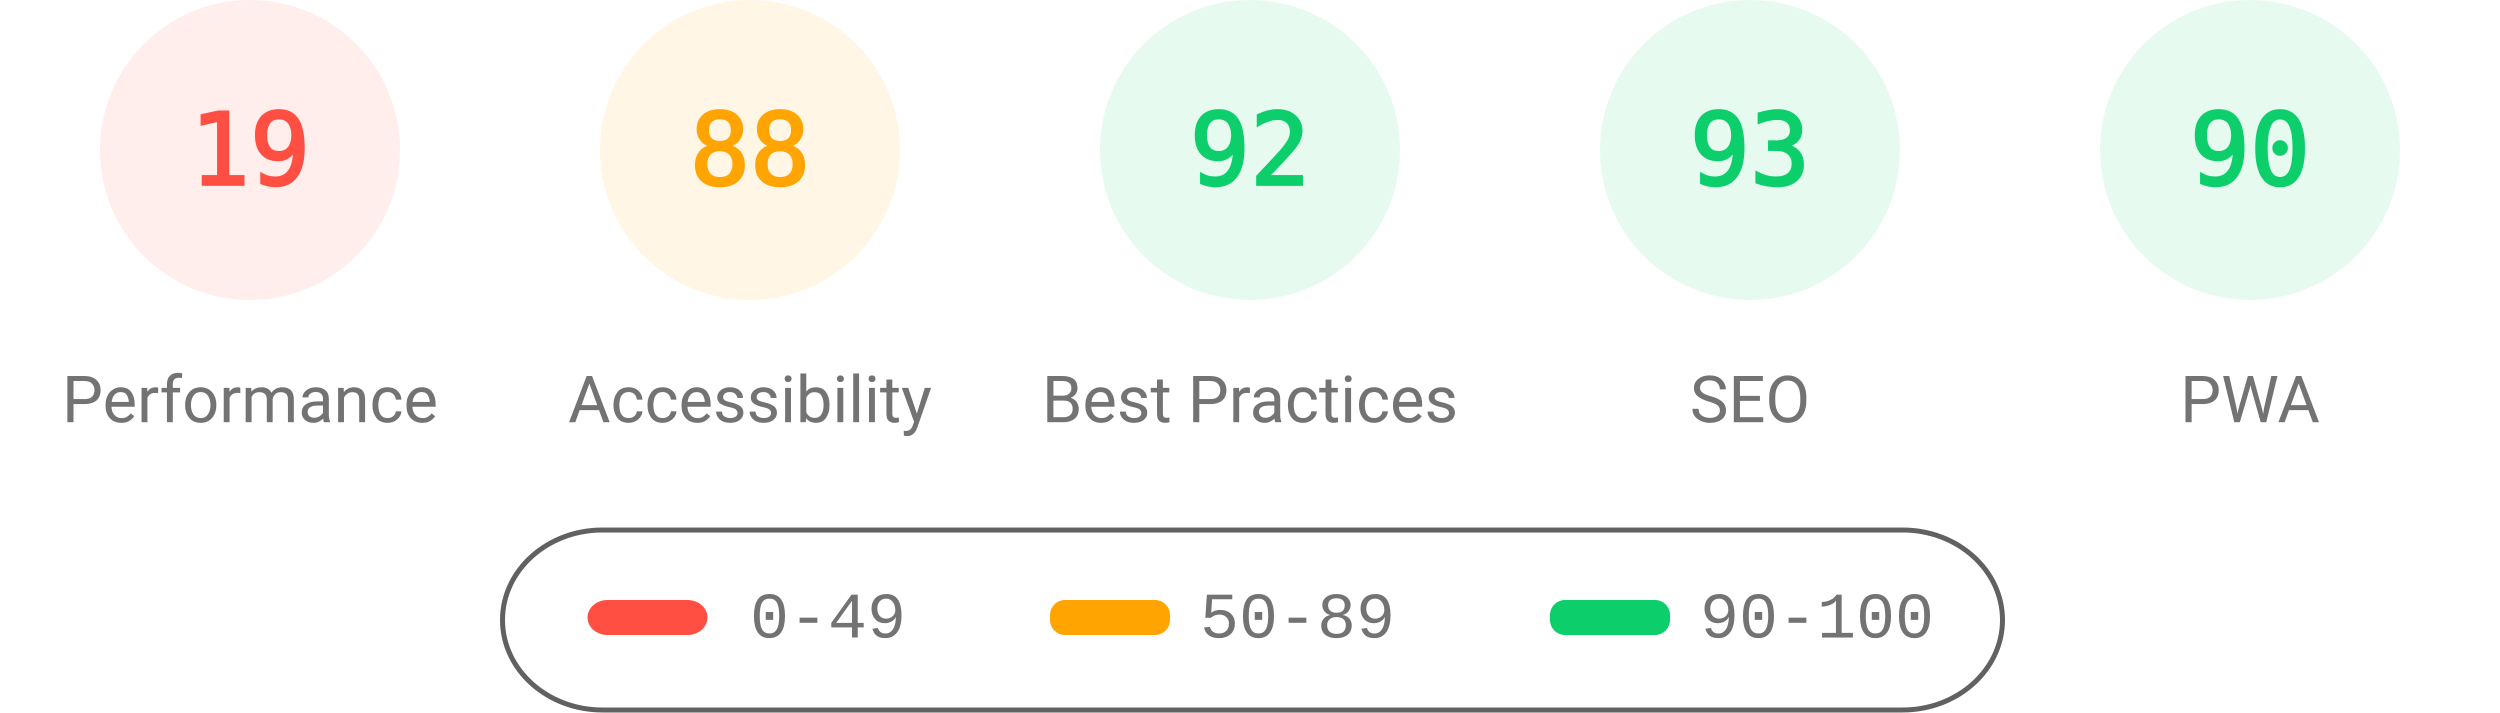
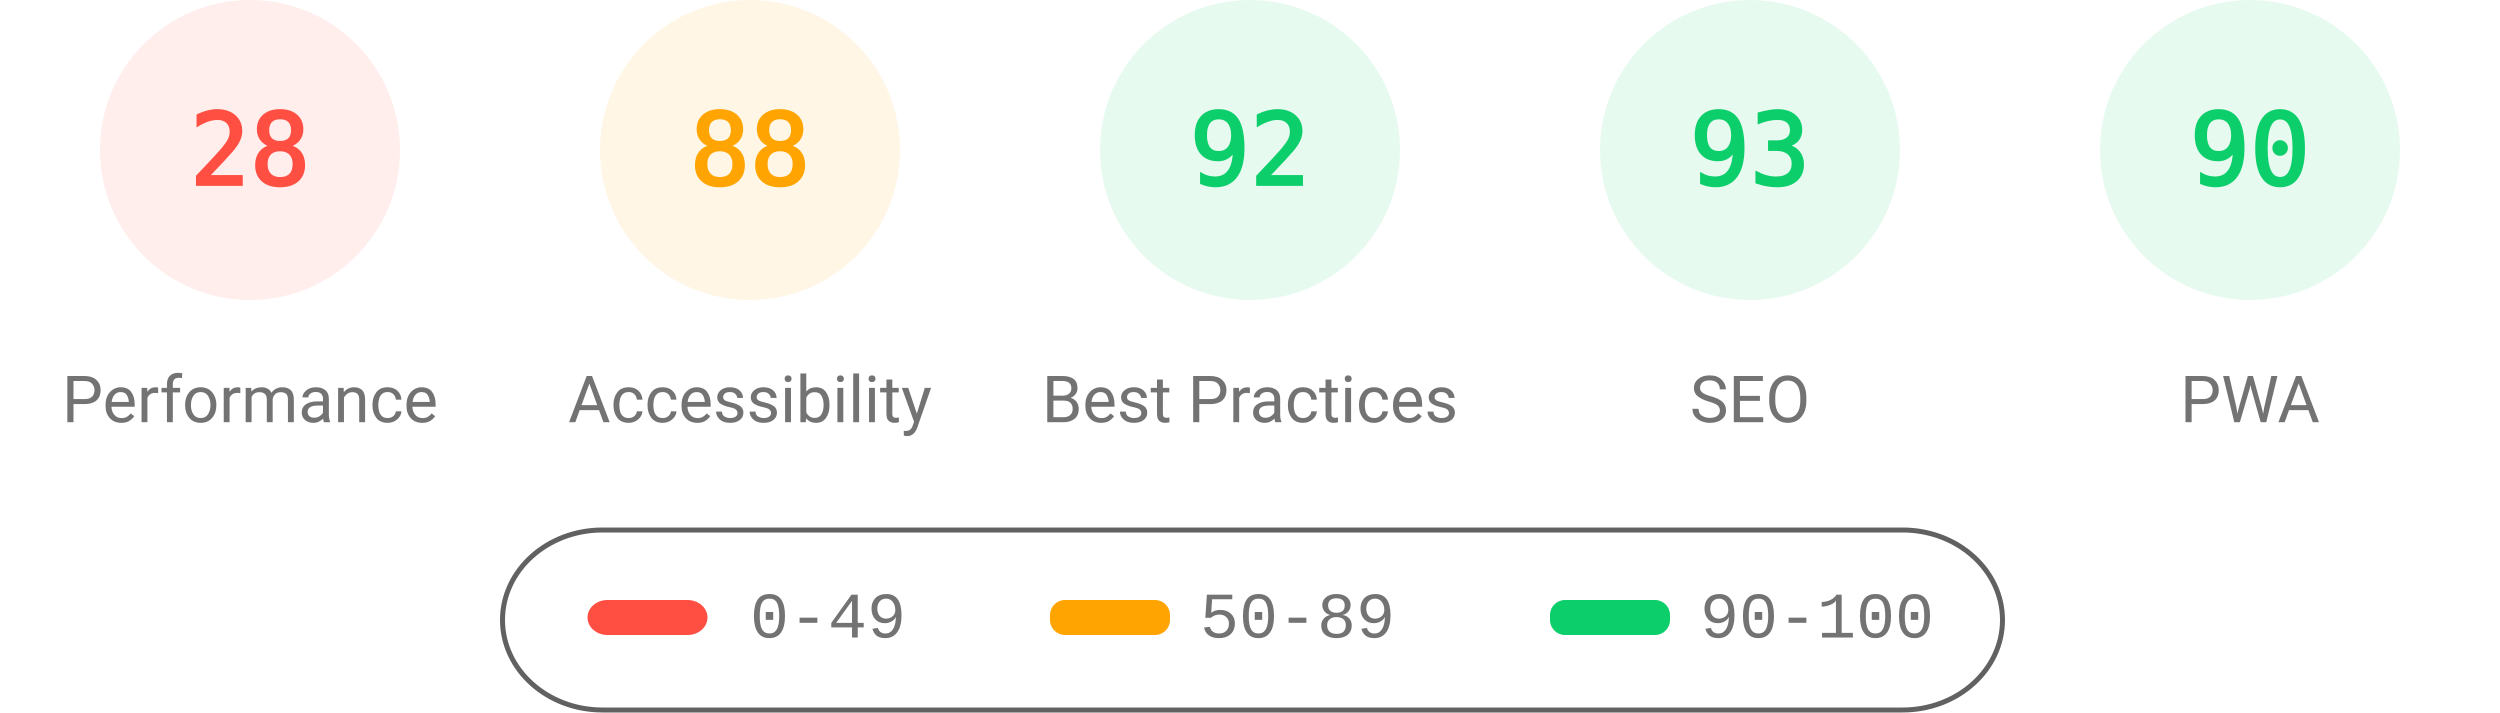
<svg xmlns="http://www.w3.org/2000/svg" fill="none" width="1000" height="285">
  <style>.gauge-base{opacity:.1}.gauge-arc{fill:none;animation-delay:250ms;stroke-linecap:round;transform:rotate(-90deg);transform-origin:100px 60px;animation:load-gauge 1s ease forwards}.guage-text{font-size:40px;font-family:monospace;text-align:center}.guage-red{color:#ff4e42;fill:#ff4e42;stroke:#ff4e42}.guage-orange{color:#ffa400;fill:#ffa400;stroke:#ffa400}.guage-green{color:#0cce6b;fill:#0cce6b;stroke:#0cce6b}.guage-undefined{color:#5c5c5c;fill:#5c5c5c;stroke:#5c5c5c}.guage-title{color:#737373;fill:#737373;stroke:none;font-size:26px;line-height:26px;font-family:Roboto,Halvetica,Arial,sans-serif}@keyframes load-gauge{from{stroke-dasharray:0 352.858}}</style>
  <svg class="guage-div guage-perf guage-red" viewBox="0 0 200 200" width="200" height="200">
    <circle class="gauge-base" r="56" cx="100" cy="60" stroke-width="8" />
-     <circle class="gauge-arc guage-arc-1" r="56" cx="100" cy="60" stroke-width="8" style="stroke-dasharray:66.853,351.858" />
-     <text class="guage-text" x="100" y="60" alignment-baseline="central" dominant-baseline="central" text-anchor="middle">19</text>
+     <circle class="gauge-arc guage-arc-1" r="56" cx="100" cy="60" stroke-width="8" style="stroke-dasharray:98.52,351.858" />
+     <text class="guage-text" x="100" y="60" alignment-baseline="central" dominant-baseline="central" text-anchor="middle">28</text>
    <text class="guage-title" x="100" y="160" alignment-baseline="central" dominant-baseline="central" text-anchor="middle">Performance</text>
  </svg>
  <svg class="guage-div guage-acc guage-orange" viewBox="0 0 200 200" width="200" height="200" x="200">
    <circle class="gauge-base" r="56" cx="100" cy="60" stroke-width="8" />
    <circle class="gauge-arc guage-arc-2" r="56" cx="100" cy="60" stroke-width="8" style="stroke-dasharray:309.635,351.858" />
    <text class="guage-text" x="100" y="60" alignment-baseline="central" dominant-baseline="central" text-anchor="middle">88</text>
    <text class="guage-title" x="100" y="160" alignment-baseline="central" dominant-baseline="central" text-anchor="middle">Accessibility</text>
  </svg>
  <svg class="guage-div guage-best guage-green" viewBox="0 0 200 200" width="200" height="200" x="400">
    <circle class="gauge-base" r="56" cx="100" cy="60" stroke-width="8" />
    <circle class="gauge-arc guage-arc-3" r="56" cx="100" cy="60" stroke-width="8" style="stroke-dasharray:323.709,351.858" />
    <text class="guage-text" x="100" y="60" alignment-baseline="central" dominant-baseline="central" text-anchor="middle">92</text>
    <text class="guage-title" x="100" y="160" alignment-baseline="central" dominant-baseline="central" text-anchor="middle">Best Practices</text>
  </svg>
  <svg class="guage-div guage-seo guage-green" viewBox="0 0 200 200" width="200" height="200" x="600">
    <circle class="gauge-base" r="56" cx="100" cy="60" stroke-width="8" />
    <circle class="gauge-arc guage-arc-4" r="56" cx="100" cy="60" stroke-width="8" style="stroke-dasharray:327.228,351.858" />
    <text class="guage-text" x="100" y="60" alignment-baseline="central" dominant-baseline="central" text-anchor="middle">93</text>
    <text class="guage-title" x="100" y="160" alignment-baseline="central" dominant-baseline="central" text-anchor="middle">SEO</text>
  </svg>
  <svg class="guage-div guage-pwa guage-green" viewBox="0 0 200 200" width="200" height="200" x="800">
    <circle class="gauge-base" r="56" cx="100" cy="60" stroke-width="8" />
    <circle class="gauge-arc guage-arc-4" r="56" cx="100" cy="60" stroke-width="8" style="stroke-dasharray:316.672,351.858" />
    <text class="guage-text" x="100" y="60" alignment-baseline="central" dominant-baseline="central" text-anchor="middle">90</text>
    <text class="guage-title" x="100" y="160" alignment-baseline="central" dominant-baseline="central" text-anchor="middle">PWA</text>
  </svg>
  <svg width="604" height="76" x="200" y="210">
    <path fill="none" id="canvas_background" d="M-1-1h604v80H-1z" />
    <rect fill-opacity="0" stroke="#616161" stroke-width="2" rx="40" id="svg_2" height="72" width="600" y="2" x="1" fill="#000" />
    <rect stroke="#000" rx="8" id="svg_3" height="14" width="48" y="30" x="35" stroke-opacity="null" stroke-width="0" fill="#ff4e42" />
    <rect stroke="#000" rx="6" id="svg_4" height="14" width="48" y="30" x="220" stroke-opacity="null" stroke-width="0" fill="#ffa400" />
    <rect stroke="#000" rx="6" id="svg_5" height="14" width="48" y="30" x="420" stroke-opacity="null" stroke-width="0" fill="#0cce6b" />
    <text xml:space="preserve" text-anchor="start" font-family="'Courier New', Courier, monospace" font-size="26" id="svg_6" y="45" x="100" stroke-opacity="null" stroke-width="0" stroke="#000" fill="#737373">0-49</text>
    <text xml:space="preserve" text-anchor="start" font-family="'Courier New', Courier, monospace" font-size="26" id="svg_7" y="45" x="280" stroke-opacity="null" stroke-width="0" stroke="#000" fill="#737373">50-89</text>
    <text xml:space="preserve" text-anchor="start" font-family="'Courier New', Courier, monospace" font-size="26" id="svg_8" y="45" x="480" stroke-opacity="null" stroke-width="0" stroke="#000" fill="#737373">90-100</text>
  </svg>
</svg>
